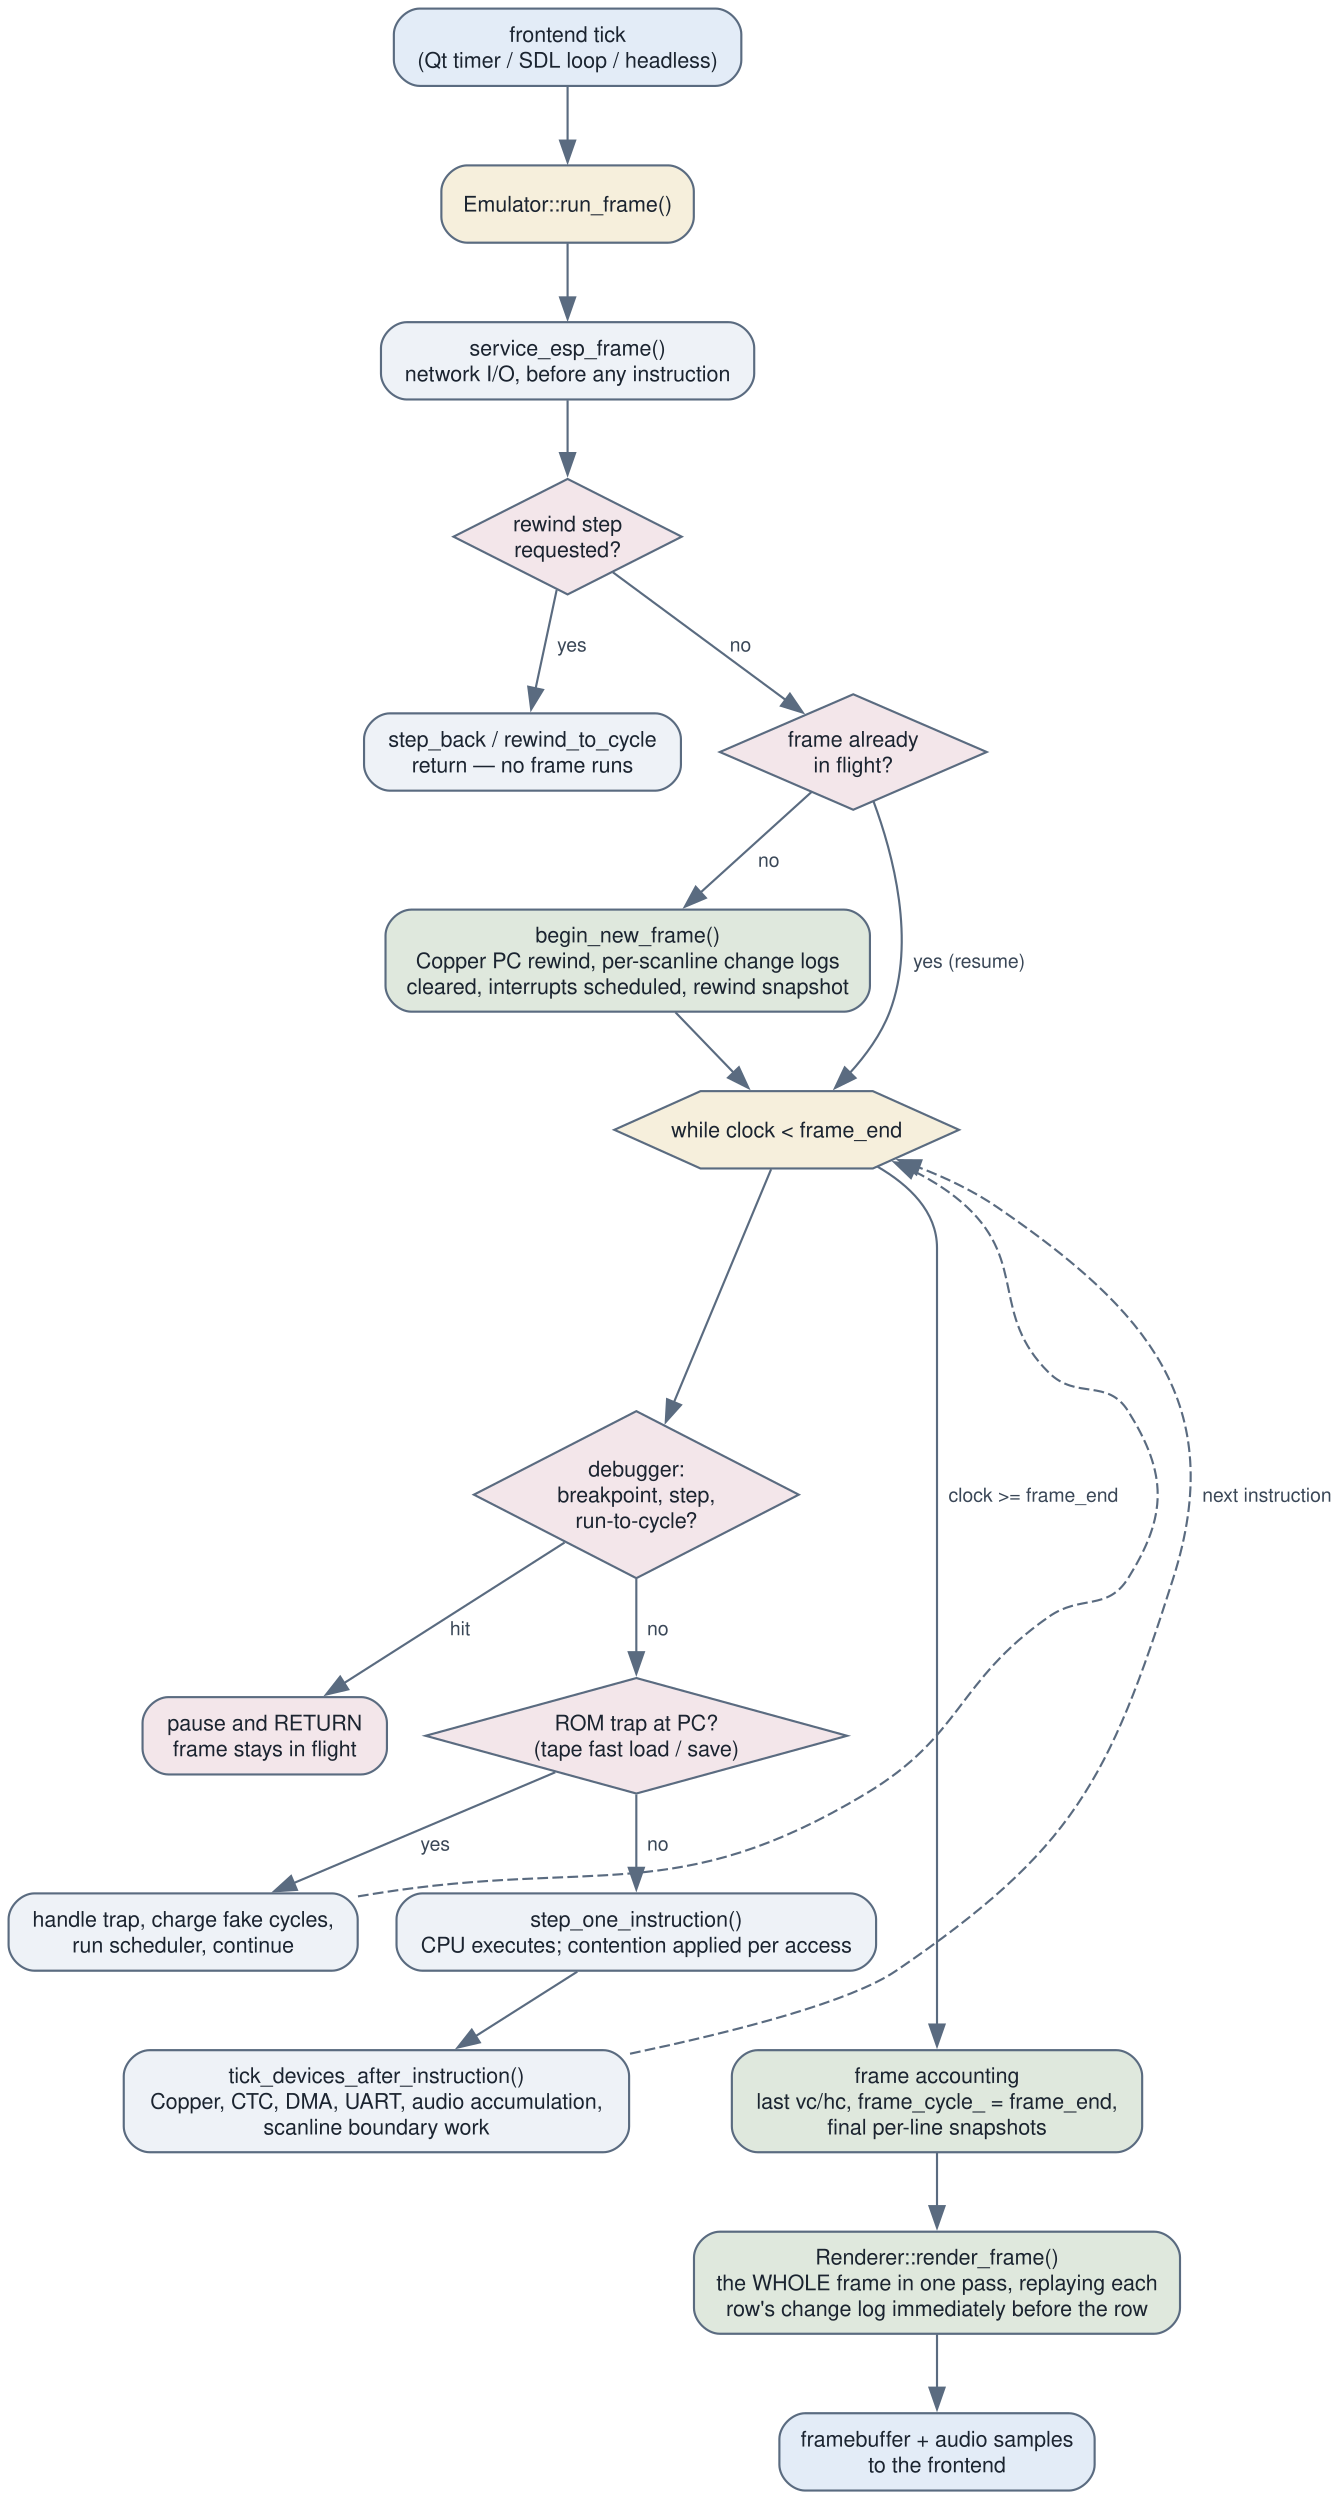
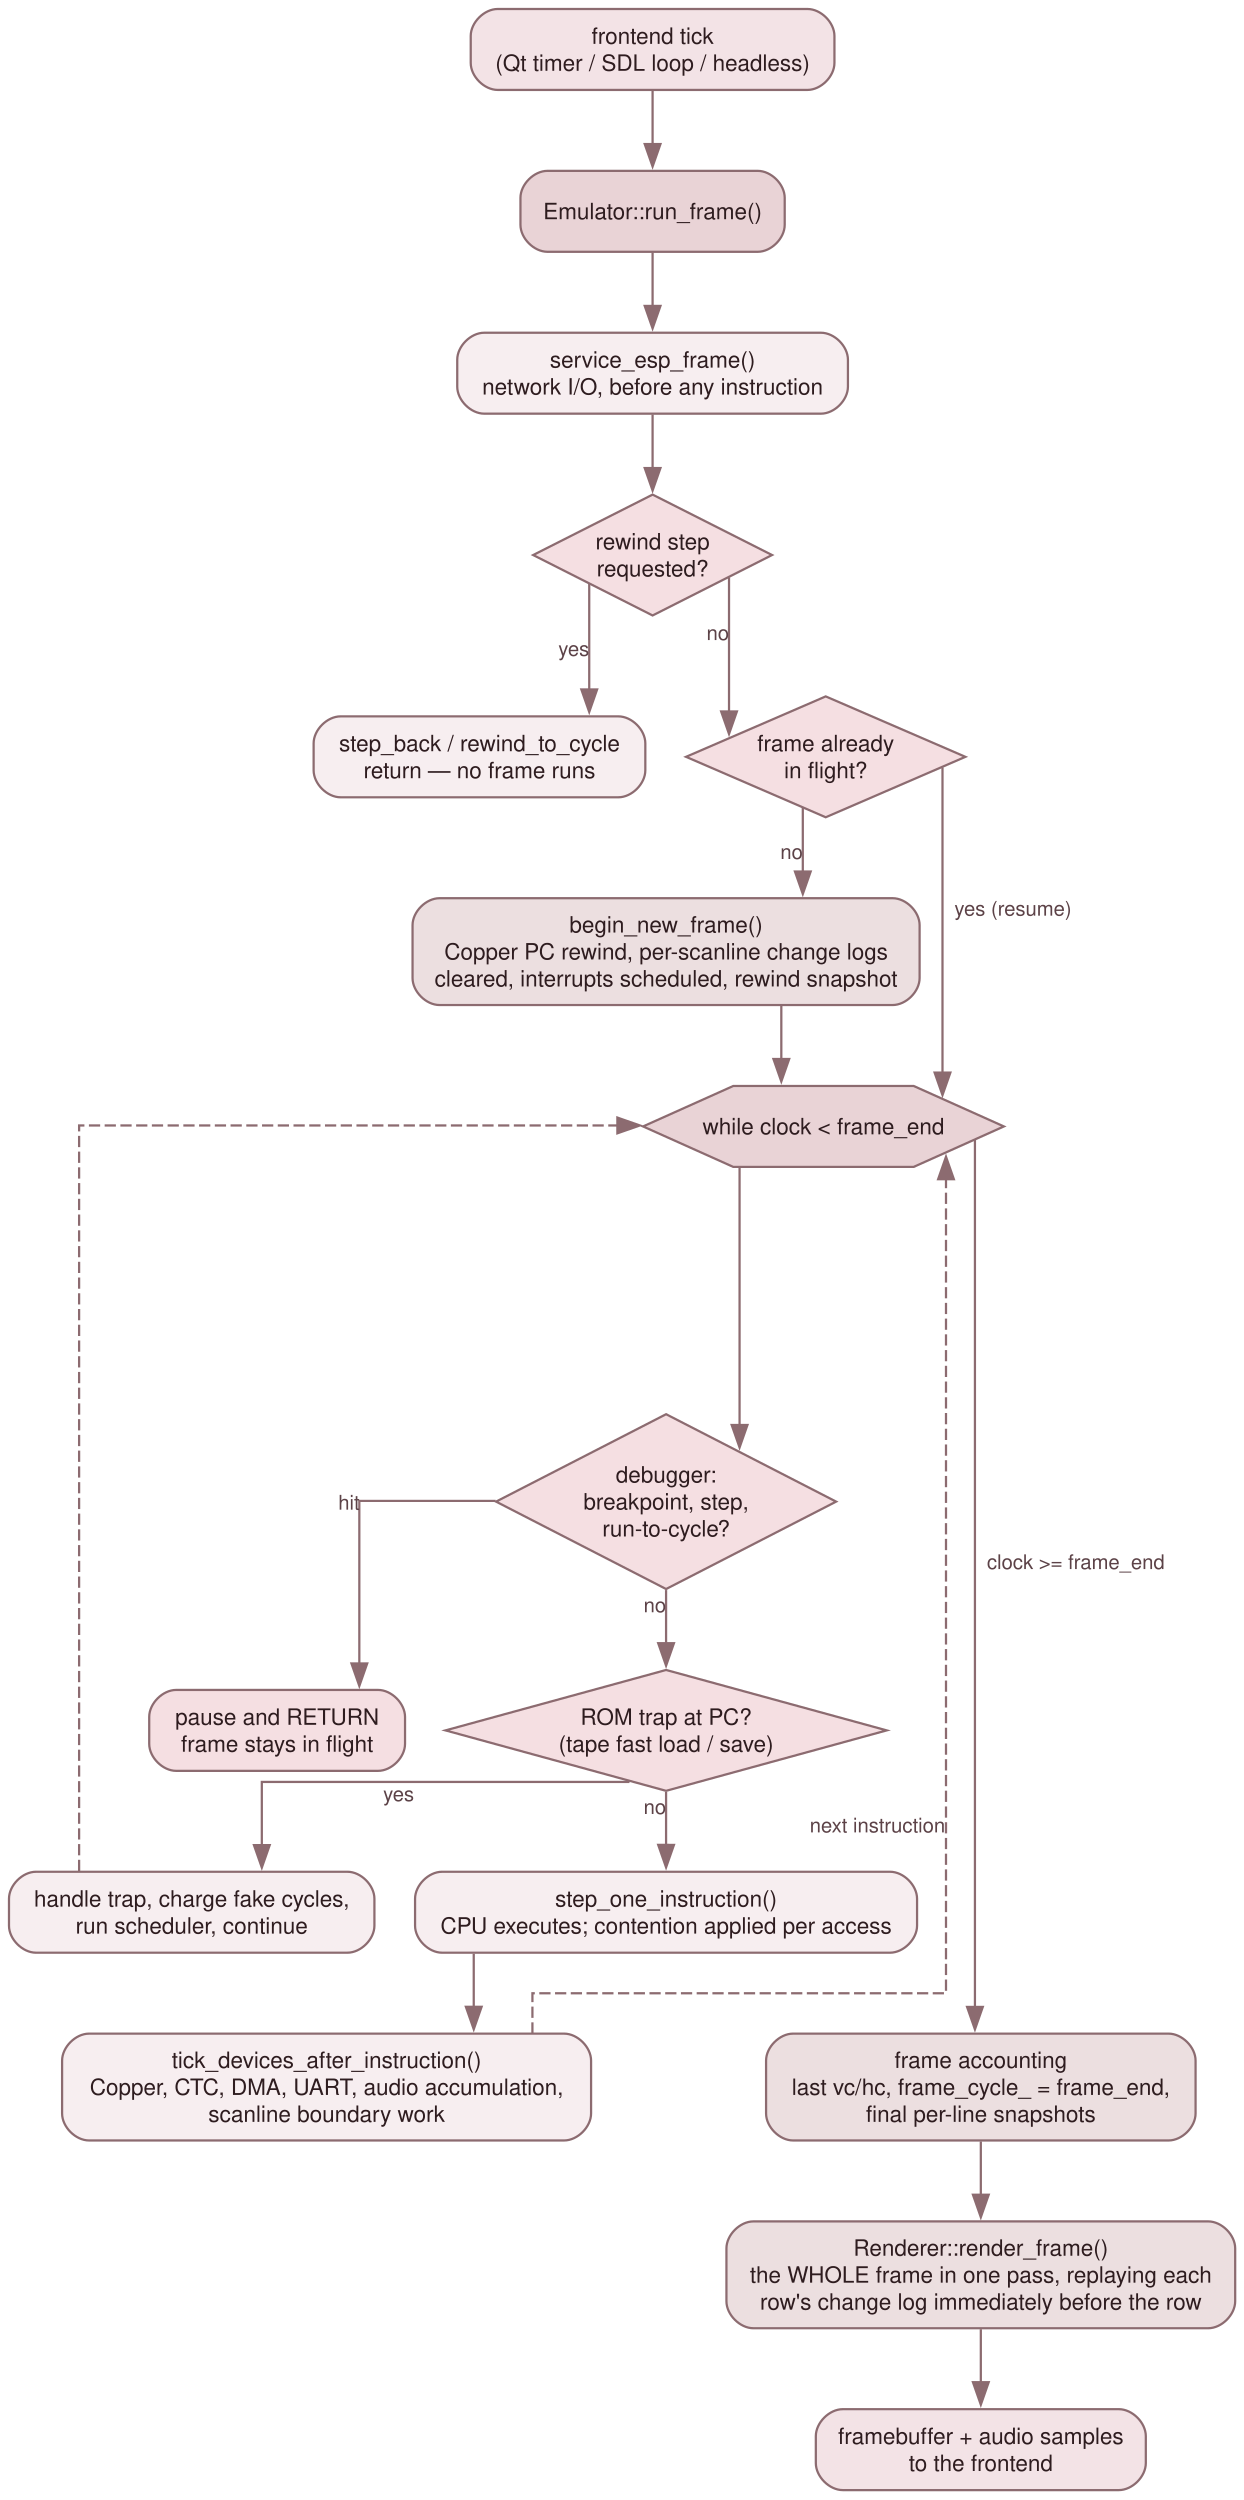
- <svg xmlns="http://www.w3.org/2000/svg" width="624pt" height="1164pt" viewBox="0.00 0.00 624.00 1164.00">
-   <g id="graph0" class="graph" transform="scale(1 1) rotate(0) translate(4 1159.6)">
+ <svg xmlns="http://www.w3.org/2000/svg" width="553pt" height="1112pt" viewBox="0.00 0.00 553.00 1112.00">
+   <g id="graph0" class="graph" transform="scale(1 1) rotate(0) translate(4 1107.6)">
    <g id="node1" class="node">
-       <path fill="#e3ecf7" stroke="#5a6b80" d="M329.16,-1155.6C329.16,-1155.6 191.38,-1155.6 191.38,-1155.6 185.38,-1155.6 179.38,-1149.6 179.38,-1143.6 179.38,-1143.6 179.38,-1131.6 179.38,-1131.6 179.38,-1125.6 185.38,-1119.6 191.38,-1119.6 191.38,-1119.6 329.16,-1119.6 329.16,-1119.6 335.16,-1119.6 341.16,-1125.6 341.16,-1131.6 341.16,-1131.6 341.16,-1143.6 341.16,-1143.6 341.16,-1149.6 335.16,-1155.6 329.16,-1155.6" />
-       <text xml:space="preserve" text-anchor="middle" x="260.27" y="-1140.1" font-family="Helvetica,sans-Serif" font-size="10.00" fill="#1b2430">frontend tick</text>
-       <text xml:space="preserve" text-anchor="middle" x="260.27" y="-1128.1" font-family="Helvetica,sans-Serif" font-size="10.00" fill="#1b2430">(Qt timer / SDL loop / headless)</text>
+       <path fill="#f3e3e6" stroke="#8c6b70" d="M355.16,-1103.6C355.16,-1103.6 217.38,-1103.6 217.38,-1103.6 211.38,-1103.6 205.38,-1097.6 205.38,-1091.6 205.38,-1091.6 205.38,-1079.6 205.38,-1079.6 205.38,-1073.6 211.38,-1067.6 217.38,-1067.6 217.38,-1067.6 355.16,-1067.6 355.16,-1067.6 361.16,-1067.6 367.16,-1073.6 367.16,-1079.6 367.16,-1079.6 367.16,-1091.6 367.16,-1091.6 367.16,-1097.6 361.16,-1103.6 355.16,-1103.6" />
+       <text xml:space="preserve" text-anchor="middle" x="286.27" y="-1088.1" font-family="Helvetica,sans-Serif" font-size="10.00" fill="#2e1c1f">frontend tick</text>
+       <text xml:space="preserve" text-anchor="middle" x="286.27" y="-1076.1" font-family="Helvetica,sans-Serif" font-size="10.00" fill="#2e1c1f">(Qt timer / SDL loop / headless)</text>
    </g>
    <g id="node2" class="node">
-       <path fill="#f6efdc" stroke="#5a6b80" d="M307.04,-1082.6C307.04,-1082.6 213.5,-1082.6 213.5,-1082.6 207.5,-1082.6 201.5,-1076.6 201.5,-1070.6 201.5,-1070.6 201.5,-1058.6 201.5,-1058.6 201.5,-1052.6 207.5,-1046.6 213.5,-1046.6 213.5,-1046.6 307.04,-1046.6 307.04,-1046.6 313.04,-1046.6 319.04,-1052.6 319.04,-1058.6 319.04,-1058.6 319.04,-1070.6 319.04,-1070.6 319.04,-1076.6 313.04,-1082.6 307.04,-1082.6" />
-       <text xml:space="preserve" text-anchor="middle" x="260.27" y="-1061.1" font-family="Helvetica,sans-Serif" font-size="10.00" fill="#1b2430">Emulator::run_frame()</text>
+       <path fill="#e9d3d6" stroke="#8c6b70" d="M333.04,-1031.6C333.04,-1031.6 239.5,-1031.6 239.5,-1031.6 233.5,-1031.6 227.5,-1025.6 227.5,-1019.6 227.5,-1019.6 227.5,-1007.6 227.5,-1007.6 227.5,-1001.6 233.5,-995.6 239.5,-995.6 239.5,-995.6 333.04,-995.6 333.04,-995.6 339.04,-995.6 345.04,-1001.6 345.04,-1007.6 345.04,-1007.6 345.04,-1019.6 345.04,-1019.6 345.04,-1025.6 339.04,-1031.6 333.04,-1031.6" />
+       <text xml:space="preserve" text-anchor="middle" x="286.27" y="-1010.1" font-family="Helvetica,sans-Serif" font-size="10.00" fill="#2e1c1f">Emulator::run_frame()</text>
    </g>
    <g id="edge1" class="edge">
-       <path fill="none" stroke="#5a6b80" d="M260.27,-1119.41C260.27,-1111.83 260.27,-1102.7 260.27,-1094.14" />
-       <polygon fill="#5a6b80" stroke="#5a6b80" points="263.77,-1094.14 260.27,-1084.14 256.77,-1094.14 263.77,-1094.14" />
+       <path fill="none" stroke="#8c6b70" d="M286.27,-1067.43C286.27,-1067.43 286.27,-1043.53 286.27,-1043.53" />
+       <polygon fill="#8c6b70" stroke="#8c6b70" points="289.77,-1043.53 286.27,-1033.53 282.77,-1043.53 289.77,-1043.53" />
    </g>
    <g id="node3" class="node">
-       <path fill="#eef2f7" stroke="#5a6b80" d="M335.16,-1009.6C335.16,-1009.6 185.38,-1009.6 185.38,-1009.6 179.38,-1009.6 173.38,-1003.6 173.38,-997.6 173.38,-997.6 173.38,-985.6 173.38,-985.6 173.38,-979.6 179.38,-973.6 185.38,-973.6 185.38,-973.6 335.16,-973.6 335.16,-973.6 341.16,-973.6 347.16,-979.6 347.16,-985.6 347.16,-985.6 347.16,-997.6 347.16,-997.6 347.16,-1003.6 341.16,-1009.6 335.16,-1009.6" />
-       <text xml:space="preserve" text-anchor="middle" x="260.27" y="-994.1" font-family="Helvetica,sans-Serif" font-size="10.00" fill="#1b2430">service_esp_frame()</text>
-       <text xml:space="preserve" text-anchor="middle" x="260.27" y="-982.1" font-family="Helvetica,sans-Serif" font-size="10.00" fill="#1b2430">network I/O, before any instruction</text>
+       <path fill="#f7eef0" stroke="#8c6b70" d="M361.16,-959.6C361.16,-959.6 211.38,-959.6 211.38,-959.6 205.38,-959.6 199.38,-953.6 199.38,-947.6 199.38,-947.6 199.38,-935.6 199.38,-935.6 199.38,-929.6 205.38,-923.6 211.38,-923.6 211.38,-923.6 361.16,-923.6 361.16,-923.6 367.16,-923.6 373.16,-929.6 373.16,-935.6 373.16,-935.6 373.16,-947.6 373.16,-947.6 373.16,-953.6 367.16,-959.6 361.16,-959.6" />
+       <text xml:space="preserve" text-anchor="middle" x="286.27" y="-944.1" font-family="Helvetica,sans-Serif" font-size="10.00" fill="#2e1c1f">service_esp_frame()</text>
+       <text xml:space="preserve" text-anchor="middle" x="286.27" y="-932.1" font-family="Helvetica,sans-Serif" font-size="10.00" fill="#2e1c1f">network I/O, before any instruction</text>
    </g>
    <g id="edge2" class="edge">
-       <path fill="none" stroke="#5a6b80" d="M260.27,-1046.41C260.27,-1038.83 260.27,-1029.7 260.27,-1021.14" />
-       <polygon fill="#5a6b80" stroke="#5a6b80" points="263.77,-1021.14 260.27,-1011.14 256.77,-1021.14 263.77,-1021.14" />
+       <path fill="none" stroke="#8c6b70" d="M286.27,-995.43C286.27,-995.43 286.27,-971.53 286.27,-971.53" />
+       <polygon fill="#8c6b70" stroke="#8c6b70" points="289.77,-971.53 286.27,-961.53 282.77,-971.53 289.77,-971.53" />
    </g>
    <g id="node4" class="node">
-       <polygon fill="#f3e6ea" stroke="#5a6b80" points="260.27,-936.6 207.14,-909.72 260.27,-882.84 313.4,-909.72 260.27,-936.6" />
-       <text xml:space="preserve" text-anchor="middle" x="260.27" y="-912.22" font-family="Helvetica,sans-Serif" font-size="10.00" fill="#1b2430">rewind step</text>
-       <text xml:space="preserve" text-anchor="middle" x="260.27" y="-900.22" font-family="Helvetica,sans-Serif" font-size="10.00" fill="#1b2430">requested?</text>
+       <polygon fill="#f5dfe2" stroke="#8c6b70" points="286.27,-887.6 233.14,-860.72 286.27,-833.84 339.4,-860.72 286.27,-887.6" />
+       <text xml:space="preserve" text-anchor="middle" x="286.27" y="-863.22" font-family="Helvetica,sans-Serif" font-size="10.00" fill="#2e1c1f">rewind step</text>
+       <text xml:space="preserve" text-anchor="middle" x="286.27" y="-851.22" font-family="Helvetica,sans-Serif" font-size="10.00" fill="#2e1c1f">requested?</text>
    </g>
    <g id="edge3" class="edge">
-       <path fill="none" stroke="#5a6b80" d="M260.27,-973.27C260.27,-965.93 260.27,-957.07 260.27,-948.36" />
-       <polygon fill="#5a6b80" stroke="#5a6b80" points="263.77,-948.65 260.27,-938.65 256.77,-948.65 263.77,-948.65" />
+       <path fill="none" stroke="#8c6b70" d="M286.27,-923.25C286.27,-923.25 286.27,-899.42 286.27,-899.42" />
+       <polygon fill="#8c6b70" stroke="#8c6b70" points="289.77,-899.42 286.27,-889.42 282.77,-899.42 289.77,-899.42" />
    </g>
    <g id="node5" class="node">
-       <path fill="#eef2f7" stroke="#5a6b80" d="M301.04,-827.46C301.04,-827.46 177.5,-827.46 177.5,-827.46 171.5,-827.46 165.5,-821.46 165.5,-815.46 165.5,-815.46 165.5,-803.46 165.5,-803.46 165.5,-797.46 171.5,-791.46 177.5,-791.46 177.5,-791.46 301.04,-791.46 301.04,-791.46 307.04,-791.46 313.04,-797.46 313.04,-803.46 313.04,-803.46 313.04,-815.46 313.04,-815.46 313.04,-821.46 307.04,-827.46 301.04,-827.46" />
-       <text xml:space="preserve" text-anchor="middle" x="239.27" y="-811.96" font-family="Helvetica,sans-Serif" font-size="10.00" fill="#1b2430">step_back / rewind_to_cycle</text>
-       <text xml:space="preserve" text-anchor="middle" x="239.27" y="-799.96" font-family="Helvetica,sans-Serif" font-size="10.00" fill="#1b2430">return — no frame runs</text>
+       <path fill="#f7eef0" stroke="#8c6b70" d="M271.04,-788.96C271.04,-788.96 147.5,-788.96 147.5,-788.96 141.5,-788.96 135.5,-782.96 135.5,-776.96 135.5,-776.96 135.5,-764.96 135.5,-764.96 135.5,-758.96 141.5,-752.96 147.5,-752.96 147.5,-752.96 271.04,-752.96 271.04,-752.96 277.04,-752.96 283.04,-758.96 283.04,-764.96 283.04,-764.96 283.04,-776.96 283.04,-776.96 283.04,-782.96 277.04,-788.96 271.04,-788.96" />
+       <text xml:space="preserve" text-anchor="middle" x="209.27" y="-773.46" font-family="Helvetica,sans-Serif" font-size="10.00" fill="#2e1c1f">step_back / rewind_to_cycle</text>
+       <text xml:space="preserve" text-anchor="middle" x="209.27" y="-761.46" font-family="Helvetica,sans-Serif" font-size="10.00" fill="#2e1c1f">return — no frame runs</text>
    </g>
    <g id="edge4" class="edge">
-       <path fill="none" stroke="#5a6b80" d="M255.19,-884.93C252.22,-871.04 248.45,-853.42 245.33,-838.81" />
-       <polygon fill="#5a6b80" stroke="#5a6b80" points="248.82,-838.4 243.31,-829.35 241.97,-839.86 248.82,-838.4" />
-       <text xml:space="preserve" text-anchor="middle" x="259.77" y="-856.29" font-family="Helvetica,sans-Serif" font-size="9.00" fill="#3a4757">  yes</text>
+       <path fill="none" stroke="#8c6b70" d="M258.09,-847.86C258.09,-847.86 258.09,-800.92 258.09,-800.92" />
+       <polygon fill="#8c6b70" stroke="#8c6b70" points="261.59,-800.92 258.09,-790.92 254.59,-800.92 261.59,-800.92" />
+       <text xml:space="preserve" text-anchor="middle" x="248.71" y="-815.84" font-family="Helvetica,sans-Serif" font-size="9.00" fill="#5c4247">  yes</text>
    </g>
    <g id="node6" class="node">
-       <polygon fill="#f3e6ea" stroke="#5a6b80" points="393.27,-836.34 331.14,-809.46 393.27,-782.58 455.4,-809.46 393.27,-836.34" />
-       <text xml:space="preserve" text-anchor="middle" x="393.27" y="-811.96" font-family="Helvetica,sans-Serif" font-size="10.00" fill="#1b2430">frame already</text>
-       <text xml:space="preserve" text-anchor="middle" x="393.27" y="-799.96" font-family="Helvetica,sans-Serif" font-size="10.00" fill="#1b2430">in flight?</text>
+       <polygon fill="#f5dfe2" stroke="#8c6b70" points="363.27,-797.84 301.14,-770.96 363.27,-744.08 425.4,-770.96 363.27,-797.84" />
+       <text xml:space="preserve" text-anchor="middle" x="363.27" y="-773.46" font-family="Helvetica,sans-Serif" font-size="10.00" fill="#2e1c1f">frame already</text>
+       <text xml:space="preserve" text-anchor="middle" x="363.27" y="-761.46" font-family="Helvetica,sans-Serif" font-size="10.00" fill="#2e1c1f">in flight?</text>
    </g>
    <g id="edge5" class="edge">
-       <path fill="none" stroke="#5a6b80" d="M281.34,-893.15C303.04,-877.12 337.08,-851.97 361.93,-833.61" />
-       <polygon fill="#5a6b80" stroke="#5a6b80" points="363.78,-836.6 369.75,-827.84 359.62,-830.97 363.78,-836.6" />
-       <text xml:space="preserve" text-anchor="middle" x="338.26" y="-856.29" font-family="Helvetica,sans-Serif" font-size="9.00" fill="#3a4757">  no</text>
+       <path fill="none" stroke="#8c6b70" d="M320.27,-850.77C320.27,-850.77 320.27,-791.13 320.27,-791.13" />
+       <polygon fill="#8c6b70" stroke="#8c6b70" points="323.77,-791.13 320.27,-781.13 316.77,-791.13 323.77,-791.13" />
+       <text xml:space="preserve" text-anchor="middle" x="312.77" y="-822.9" font-family="Helvetica,sans-Serif" font-size="9.00" fill="#5c4247">  no</text>
    </g>
    <g id="node7" class="node">
-       <path fill="#dfe8dd" stroke="#5a6b80" d="M389.04,-736.08C389.04,-736.08 187.5,-736.08 187.5,-736.08 181.5,-736.08 175.5,-730.08 175.5,-724.08 175.5,-724.08 175.5,-700.56 175.5,-700.56 175.5,-694.56 181.5,-688.56 187.5,-688.56 187.5,-688.56 389.04,-688.56 389.04,-688.56 395.04,-688.56 401.04,-694.56 401.04,-700.56 401.04,-700.56 401.04,-724.08 401.04,-724.08 401.04,-730.08 395.04,-736.08 389.04,-736.08" />
-       <text xml:space="preserve" text-anchor="middle" x="288.27" y="-720.82" font-family="Helvetica,sans-Serif" font-size="10.00" fill="#1b2430">begin_new_frame()</text>
-       <text xml:space="preserve" text-anchor="middle" x="288.27" y="-708.82" font-family="Helvetica,sans-Serif" font-size="10.00" fill="#1b2430">Copper PC rewind, per-scanline change logs</text>
-       <text xml:space="preserve" text-anchor="middle" x="288.27" y="-696.82" font-family="Helvetica,sans-Serif" font-size="10.00" fill="#1b2430">cleared, interrupts scheduled, rewind snapshot</text>
+       <path fill="#ecdfe0" stroke="#8c6b70" d="M393.04,-708.08C393.04,-708.08 191.5,-708.08 191.5,-708.08 185.5,-708.08 179.5,-702.08 179.5,-696.08 179.5,-696.08 179.5,-672.56 179.5,-672.56 179.5,-666.56 185.5,-660.56 191.5,-660.56 191.5,-660.56 393.04,-660.56 393.04,-660.56 399.04,-660.56 405.04,-666.56 405.04,-672.56 405.04,-672.56 405.04,-696.08 405.04,-696.08 405.04,-702.08 399.04,-708.08 393.04,-708.08" />
+       <text xml:space="preserve" text-anchor="middle" x="292.27" y="-692.82" font-family="Helvetica,sans-Serif" font-size="10.00" fill="#2e1c1f">begin_new_frame()</text>
+       <text xml:space="preserve" text-anchor="middle" x="292.27" y="-680.82" font-family="Helvetica,sans-Serif" font-size="10.00" fill="#2e1c1f">Copper PC rewind, per-scanline change logs</text>
+       <text xml:space="preserve" text-anchor="middle" x="292.27" y="-668.82" font-family="Helvetica,sans-Serif" font-size="10.00" fill="#2e1c1f">cleared, interrupts scheduled, rewind snapshot</text>
    </g>
    <g id="edge6" class="edge">
-       <path fill="none" stroke="#5a6b80" d="M374.01,-791.01C359.46,-777.82 339.12,-759.4 321.9,-743.8" />
-       <polygon fill="#5a6b80" stroke="#5a6b80" points="324.62,-741.54 314.86,-737.42 319.92,-746.72 324.62,-741.54" />
-       <text xml:space="preserve" text-anchor="middle" x="351.42" y="-756.03" font-family="Helvetica,sans-Serif" font-size="9.00" fill="#3a4757">  no</text>
+       <path fill="none" stroke="#8c6b70" d="M353.09,-748.2C353.09,-748.2 353.09,-719.96 353.09,-719.96" />
+       <polygon fill="#8c6b70" stroke="#8c6b70" points="356.59,-719.96 353.09,-709.96 349.59,-719.96 356.59,-719.96" />
+       <text xml:space="preserve" text-anchor="middle" x="345.59" y="-725.53" font-family="Helvetica,sans-Serif" font-size="9.00" fill="#5c4247">  no</text>
    </g>
    <g id="node8" class="node">
-       <polygon fill="#f6efdc" stroke="#5a6b80" points="442.52,-633.56 402.39,-651.56 322.15,-651.56 282.02,-633.56 322.15,-615.56 402.39,-615.56 442.52,-633.56" />
-       <text xml:space="preserve" text-anchor="middle" x="362.27" y="-630.06" font-family="Helvetica,sans-Serif" font-size="10.00" fill="#1b2430">while clock &lt; frame_end</text>
+       <polygon fill="#e9d3d6" stroke="#8c6b70" points="442.52,-606.56 402.39,-624.56 322.15,-624.56 282.02,-606.56 322.15,-588.56 402.39,-588.56 442.52,-606.56" />
+       <text xml:space="preserve" text-anchor="middle" x="362.27" y="-603.06" font-family="Helvetica,sans-Serif" font-size="10.00" fill="#2e1c1f">while clock &lt; frame_end</text>
    </g>
    <g id="edge7" class="edge">
-       <path fill="none" stroke="#5a6b80" d="M402.69,-786.52C411.84,-761.91 422.67,-721.18 410.27,-688.56 406.27,-678.03 399.17,-668.24 391.63,-659.97" />
-       <polygon fill="#5a6b80" stroke="#5a6b80" points="394.3,-657.7 384.8,-653.02 389.31,-662.6 394.3,-657.7" />
-       <text xml:space="preserve" text-anchor="middle" x="444.73" y="-709.02" font-family="Helvetica,sans-Serif" font-size="9.00" fill="#3a4757">  yes (resume)</text>
+       <path fill="none" stroke="#8c6b70" d="M415.22,-766.22C415.22,-766.22 415.22,-630.5 415.22,-630.5" />
+       <polygon fill="#8c6b70" stroke="#8c6b70" points="418.72,-630.5 415.22,-620.5 411.72,-630.5 418.72,-630.5" />
+       <text xml:space="preserve" text-anchor="middle" x="444.09" y="-700.31" font-family="Helvetica,sans-Serif" font-size="9.00" fill="#5c4247">  yes (resume)</text>
    </g>
    <g id="edge8" class="edge">
-       <path fill="none" stroke="#5a6b80" d="M310.47,-688.29C319.08,-679.36 328.96,-669.11 337.77,-659.97" />
-       <polygon fill="#5a6b80" stroke="#5a6b80" points="340.02,-662.68 344.45,-653.05 334.98,-657.82 340.02,-662.68" />
+       <path fill="none" stroke="#8c6b70" d="M343.53,-660.14C343.53,-660.14 343.53,-636.55 343.53,-636.55" />
+       <polygon fill="#8c6b70" stroke="#8c6b70" points="347.03,-636.55 343.53,-626.55 340.03,-636.55 347.03,-636.55" />
    </g>
    <g id="node9" class="node">
-       <polygon fill="#f3e6ea" stroke="#5a6b80" points="292.27,-502.56 216.64,-463.68 292.27,-424.8 367.9,-463.68 292.27,-502.56" />
-       <text xml:space="preserve" text-anchor="middle" x="292.27" y="-472.18" font-family="Helvetica,sans-Serif" font-size="10.00" fill="#1b2430">debugger:</text>
-       <text xml:space="preserve" text-anchor="middle" x="292.27" y="-460.18" font-family="Helvetica,sans-Serif" font-size="10.00" fill="#1b2430">breakpoint, step,</text>
-       <text xml:space="preserve" text-anchor="middle" x="292.27" y="-448.18" font-family="Helvetica,sans-Serif" font-size="10.00" fill="#1b2430">run-to-cycle?</text>
+       <polygon fill="#f5dfe2" stroke="#8c6b70" points="292.27,-478.56 216.64,-439.68 292.27,-400.8 367.9,-439.68 292.27,-478.56" />
+       <text xml:space="preserve" text-anchor="middle" x="292.27" y="-448.18" font-family="Helvetica,sans-Serif" font-size="10.00" fill="#2e1c1f">debugger:</text>
+       <text xml:space="preserve" text-anchor="middle" x="292.27" y="-436.18" font-family="Helvetica,sans-Serif" font-size="10.00" fill="#2e1c1f">breakpoint, step,</text>
+       <text xml:space="preserve" text-anchor="middle" x="292.27" y="-424.18" font-family="Helvetica,sans-Serif" font-size="10.00" fill="#2e1c1f">run-to-cycle?</text>
    </g>
    <g id="edge9" class="edge">
-       <path fill="none" stroke="#5a6b80" d="M355.04,-615.23C344.44,-589.79 324.34,-541.59 309.73,-506.56" />
-       <polygon fill="#5a6b80" stroke="#5a6b80" points="313.05,-505.43 305.98,-497.55 306.59,-508.13 313.05,-505.43" />
+       <path fill="none" stroke="#8c6b70" d="M324.96,-588.06C324.96,-588.06 324.96,-473.75 324.96,-473.75" />
+       <polygon fill="#8c6b70" stroke="#8c6b70" points="328.46,-473.75 324.96,-463.75 321.46,-473.75 328.46,-473.75" />
    </g>
    <g id="node15" class="node">
-       <path fill="#dfe8dd" stroke="#5a6b80" d="M515.79,-205.04C515.79,-205.04 348.75,-205.04 348.75,-205.04 342.75,-205.04 336.75,-199.04 336.75,-193.04 336.75,-193.04 336.75,-169.52 336.75,-169.52 336.75,-163.52 342.75,-157.52 348.75,-157.52 348.75,-157.52 515.79,-157.52 515.79,-157.52 521.79,-157.52 527.79,-163.52 527.79,-169.52 527.79,-169.52 527.79,-193.04 527.79,-193.04 527.79,-199.04 521.79,-205.04 515.79,-205.04" />
-       <text xml:space="preserve" text-anchor="middle" x="432.27" y="-189.78" font-family="Helvetica,sans-Serif" font-size="10.00" fill="#1b2430">frame accounting</text>
-       <text xml:space="preserve" text-anchor="middle" x="432.27" y="-177.78" font-family="Helvetica,sans-Serif" font-size="10.00" fill="#1b2430">last vc/hc, frame_cycle_ = frame_end,</text>
-       <text xml:space="preserve" text-anchor="middle" x="432.27" y="-165.78" font-family="Helvetica,sans-Serif" font-size="10.00" fill="#1b2430">final per-line snapshots</text>
+       <path fill="#ecdfe0" stroke="#8c6b70" d="M515.79,-203.04C515.79,-203.04 348.75,-203.04 348.75,-203.04 342.75,-203.04 336.75,-197.04 336.75,-191.04 336.75,-191.04 336.75,-167.52 336.75,-167.52 336.75,-161.52 342.75,-155.52 348.75,-155.52 348.75,-155.52 515.79,-155.52 515.79,-155.52 521.79,-155.52 527.79,-161.52 527.79,-167.52 527.79,-167.52 527.79,-191.04 527.79,-191.04 527.79,-197.04 521.79,-203.04 515.79,-203.04" />
+       <text xml:space="preserve" text-anchor="middle" x="432.27" y="-187.78" font-family="Helvetica,sans-Serif" font-size="10.00" fill="#2e1c1f">frame accounting</text>
+       <text xml:space="preserve" text-anchor="middle" x="432.27" y="-175.78" font-family="Helvetica,sans-Serif" font-size="10.00" fill="#2e1c1f">last vc/hc, frame_cycle_ = frame_end,</text>
+       <text xml:space="preserve" text-anchor="middle" x="432.27" y="-163.78" font-family="Helvetica,sans-Serif" font-size="10.00" fill="#2e1c1f">final per-line snapshots</text>
    </g>
    <g id="edge18" class="edge">
-       <path fill="none" stroke="#5a6b80" d="M404.6,-616.38C419.35,-607.79 432.27,-595.44 432.27,-578.56 432.27,-578.56 432.27,-578.56 432.27,-259.04 432.27,-245.27 432.27,-230.1 432.27,-216.91" />
-       <polygon fill="#5a6b80" stroke="#5a6b80" points="435.77,-216.97 432.27,-206.97 428.77,-216.97 435.77,-216.97" />
-       <text xml:space="preserve" text-anchor="middle" x="474.64" y="-460.38" font-family="Helvetica,sans-Serif" font-size="9.00" fill="#3a4757">  clock &gt;= frame_end</text>
+       <path fill="none" stroke="#8c6b70" d="M429.65,-600.52C429.65,-600.52 429.65,-214.93 429.65,-214.93" />
+       <polygon fill="#8c6b70" stroke="#8c6b70" points="433.15,-214.93 429.65,-204.93 426.15,-214.93 433.15,-214.93" />
+       <text xml:space="preserve" text-anchor="middle" x="472.02" y="-409.68" font-family="Helvetica,sans-Serif" font-size="9.00" fill="#5c4247">  clock &gt;= frame_end</text>
    </g>
    <g id="node10" class="node">
-       <path fill="#f3e6ea" stroke="#5a6b80" d="M164.16,-369.42C164.16,-369.42 74.37,-369.42 74.37,-369.42 68.37,-369.42 62.37,-363.42 62.37,-357.42 62.37,-357.42 62.37,-345.42 62.37,-345.42 62.37,-339.42 68.37,-333.42 74.37,-333.42 74.37,-333.42 164.16,-333.42 164.16,-333.42 170.16,-333.42 176.16,-339.42 176.16,-345.42 176.16,-345.42 176.16,-357.42 176.16,-357.42 176.16,-363.42 170.16,-369.42 164.16,-369.42" />
-       <text xml:space="preserve" text-anchor="middle" x="119.27" y="-353.92" font-family="Helvetica,sans-Serif" font-size="10.00" fill="#1b2430">pause and RETURN</text>
-       <text xml:space="preserve" text-anchor="middle" x="119.27" y="-341.92" font-family="Helvetica,sans-Serif" font-size="10.00" fill="#1b2430">frame stays in flight</text>
+       <path fill="#f5dfe2" stroke="#8c6b70" d="M164.16,-355.92C164.16,-355.92 74.37,-355.92 74.37,-355.92 68.37,-355.92 62.37,-349.92 62.37,-343.92 62.37,-343.92 62.37,-331.92 62.37,-331.92 62.37,-325.92 68.37,-319.92 74.37,-319.92 74.37,-319.92 164.16,-319.92 164.16,-319.92 170.16,-319.92 176.16,-325.92 176.16,-331.92 176.16,-331.92 176.16,-343.92 176.16,-343.92 176.16,-349.92 170.16,-355.92 164.16,-355.92" />
+       <text xml:space="preserve" text-anchor="middle" x="119.27" y="-340.42" font-family="Helvetica,sans-Serif" font-size="10.00" fill="#2e1c1f">pause and RETURN</text>
+       <text xml:space="preserve" text-anchor="middle" x="119.27" y="-328.42" font-family="Helvetica,sans-Serif" font-size="10.00" fill="#2e1c1f">frame stays in flight</text>
    </g>
    <g id="edge11" class="edge">
-       <path fill="none" stroke="#5a6b80" d="M258.91,-441.42C229.41,-422.62 186.44,-395.23 155.97,-375.81" />
-       <polygon fill="#5a6b80" stroke="#5a6b80" points="158.14,-373.04 147.83,-370.62 154.38,-378.95 158.14,-373.04" />
-       <text xml:space="preserve" text-anchor="middle" x="207.71" y="-398.25" font-family="Helvetica,sans-Serif" font-size="9.00" fill="#3a4757">  hit</text>
+       <path fill="none" stroke="#8c6b70" d="M216.47,-440C185.07,-440 155.83,-440 155.83,-440 155.83,-440 155.83,-367.68 155.83,-367.68" />
+       <polygon fill="#8c6b70" stroke="#8c6b70" points="159.33,-367.68 155.83,-357.68 152.33,-367.68 159.33,-367.68" />
+       <text xml:space="preserve" text-anchor="middle" x="148.71" y="-436.11" font-family="Helvetica,sans-Serif" font-size="9.00" fill="#5c4247">  hit</text>
    </g>
    <g id="node11" class="node">
-       <polygon fill="#f3e6ea" stroke="#5a6b80" points="292.27,-378.3 194.14,-351.42 292.27,-324.54 390.4,-351.42 292.27,-378.3" />
-       <text xml:space="preserve" text-anchor="middle" x="292.27" y="-353.92" font-family="Helvetica,sans-Serif" font-size="10.00" fill="#1b2430">ROM trap at PC?</text>
-       <text xml:space="preserve" text-anchor="middle" x="292.27" y="-341.92" font-family="Helvetica,sans-Serif" font-size="10.00" fill="#1b2430">(tape fast load / save)</text>
+       <polygon fill="#f5dfe2" stroke="#8c6b70" points="292.27,-364.8 194.14,-337.92 292.27,-311.04 390.4,-337.92 292.27,-364.8" />
+       <text xml:space="preserve" text-anchor="middle" x="292.27" y="-340.42" font-family="Helvetica,sans-Serif" font-size="10.00" fill="#2e1c1f">ROM trap at PC?</text>
+       <text xml:space="preserve" text-anchor="middle" x="292.27" y="-328.42" font-family="Helvetica,sans-Serif" font-size="10.00" fill="#2e1c1f">(tape fast load / save)</text>
    </g>
    <g id="edge10" class="edge">
-       <path fill="none" stroke="#5a6b80" d="M292.27,-424.43C292.27,-413.37 292.27,-401.32 292.27,-390.29" />
-       <polygon fill="#5a6b80" stroke="#5a6b80" points="295.77,-390.33 292.27,-380.33 288.77,-390.33 295.77,-390.33" />
-       <text xml:space="preserve" text-anchor="middle" x="299.77" y="-398.25" font-family="Helvetica,sans-Serif" font-size="9.00" fill="#3a4757">  no</text>
+       <path fill="none" stroke="#8c6b70" d="M292.27,-400.34C292.27,-400.34 292.27,-376.7 292.27,-376.7" />
+       <polygon fill="#8c6b70" stroke="#8c6b70" points="295.77,-376.7 292.27,-366.7 288.77,-376.7 295.77,-376.7" />
+       <text xml:space="preserve" text-anchor="middle" x="284.77" y="-390.47" font-family="Helvetica,sans-Serif" font-size="9.00" fill="#5c4247">  no</text>
    </g>
    <g id="node12" class="node">
-       <path fill="#eef2f7" stroke="#5a6b80" d="M150.54,-278.04C150.54,-278.04 12,-278.04 12,-278.04 6,-278.04 0,-272.04 0,-266.04 0,-266.04 0,-254.04 0,-254.04 0,-248.04 6,-242.04 12,-242.04 12,-242.04 150.54,-242.04 150.54,-242.04 156.54,-242.04 162.54,-248.04 162.54,-254.04 162.54,-254.04 162.54,-266.04 162.54,-266.04 162.54,-272.04 156.54,-278.04 150.54,-278.04" />
-       <text xml:space="preserve" text-anchor="middle" x="81.27" y="-262.54" font-family="Helvetica,sans-Serif" font-size="10.00" fill="#1b2430">handle trap, charge fake cycles,</text>
-       <text xml:space="preserve" text-anchor="middle" x="81.27" y="-250.54" font-family="Helvetica,sans-Serif" font-size="10.00" fill="#1b2430">run scheduler, continue</text>
+       <path fill="#f7eef0" stroke="#8c6b70" d="M150.54,-275.04C150.54,-275.04 12,-275.04 12,-275.04 6,-275.04 0,-269.04 0,-263.04 0,-263.04 0,-251.04 0,-251.04 0,-245.04 6,-239.04 12,-239.04 12,-239.04 150.54,-239.04 150.54,-239.04 156.54,-239.04 162.54,-245.04 162.54,-251.04 162.54,-251.04 162.54,-263.04 162.54,-263.04 162.54,-269.04 156.54,-275.04 150.54,-275.04" />
+       <text xml:space="preserve" text-anchor="middle" x="81.27" y="-259.54" font-family="Helvetica,sans-Serif" font-size="10.00" fill="#2e1c1f">handle trap, charge fake cycles,</text>
+       <text xml:space="preserve" text-anchor="middle" x="81.27" y="-247.54" font-family="Helvetica,sans-Serif" font-size="10.00" fill="#2e1c1f">run scheduler, continue</text>
    </g>
    <g id="edge13" class="edge">
-       <path fill="none" stroke="#5a6b80" d="M254.55,-334.44C220.53,-320.03 170.2,-298.71 132.53,-282.75" />
-       <polygon fill="#5a6b80" stroke="#5a6b80" points="134.24,-279.68 123.66,-279 131.51,-286.12 134.24,-279.68" />
-       <text xml:space="preserve" text-anchor="middle" x="196.14" y="-297.99" font-family="Helvetica,sans-Serif" font-size="9.00" fill="#3a4757">  yes</text>
+       <path fill="none" stroke="#8c6b70" d="M276,-315C231.73,-315 112.46,-315 112.46,-315 112.46,-315 112.46,-286.89 112.46,-286.89" />
+       <polygon fill="#8c6b70" stroke="#8c6b70" points="115.96,-286.89 112.46,-276.89 108.96,-286.89 115.96,-286.89" />
+       <text xml:space="preserve" text-anchor="middle" x="170.8" y="-306.45" font-family="Helvetica,sans-Serif" font-size="9.00" fill="#5c4247">  yes</text>
    </g>
    <g id="node13" class="node">
-       <path fill="#eef2f7" stroke="#5a6b80" d="M391.91,-278.04C391.91,-278.04 192.62,-278.04 192.62,-278.04 186.62,-278.04 180.62,-272.04 180.62,-266.04 180.62,-266.04 180.62,-254.04 180.62,-254.04 180.62,-248.04 186.62,-242.04 192.62,-242.04 192.62,-242.04 391.91,-242.04 391.91,-242.04 397.91,-242.04 403.91,-248.04 403.91,-254.04 403.91,-254.04 403.91,-266.04 403.91,-266.04 403.91,-272.04 397.91,-278.04 391.91,-278.04" />
-       <text xml:space="preserve" text-anchor="middle" x="292.27" y="-262.54" font-family="Helvetica,sans-Serif" font-size="10.00" fill="#1b2430">step_one_instruction()</text>
-       <text xml:space="preserve" text-anchor="middle" x="292.27" y="-250.54" font-family="Helvetica,sans-Serif" font-size="10.00" fill="#1b2430">CPU executes; contention applied per access</text>
+       <path fill="#f7eef0" stroke="#8c6b70" d="M391.91,-275.04C391.91,-275.04 192.62,-275.04 192.62,-275.04 186.62,-275.04 180.62,-269.04 180.62,-263.04 180.62,-263.04 180.62,-251.04 180.62,-251.04 180.62,-245.04 186.62,-239.04 192.62,-239.04 192.62,-239.04 391.91,-239.04 391.91,-239.04 397.91,-239.04 403.91,-245.04 403.91,-251.04 403.91,-251.04 403.91,-263.04 403.91,-263.04 403.91,-269.04 397.91,-275.04 391.91,-275.04" />
+       <text xml:space="preserve" text-anchor="middle" x="292.27" y="-259.54" font-family="Helvetica,sans-Serif" font-size="10.00" fill="#2e1c1f">step_one_instruction()</text>
+       <text xml:space="preserve" text-anchor="middle" x="292.27" y="-247.54" font-family="Helvetica,sans-Serif" font-size="10.00" fill="#2e1c1f">CPU executes; contention applied per access</text>
    </g>
    <g id="edge12" class="edge">
-       <path fill="none" stroke="#5a6b80" d="M292.27,-324.09C292.27,-313.27 292.27,-300.72 292.27,-289.68" />
-       <polygon fill="#5a6b80" stroke="#5a6b80" points="295.77,-289.95 292.27,-279.95 288.77,-289.95 295.77,-289.95" />
-       <text xml:space="preserve" text-anchor="middle" x="299.77" y="-297.99" font-family="Helvetica,sans-Serif" font-size="9.00" fill="#3a4757">  no</text>
+       <path fill="none" stroke="#8c6b70" d="M292.27,-310.54C292.27,-310.54 292.27,-287 292.27,-287" />
+       <polygon fill="#8c6b70" stroke="#8c6b70" points="295.77,-286.99 292.27,-277 288.77,-287 295.77,-286.99" />
+       <text xml:space="preserve" text-anchor="middle" x="284.77" y="-300.72" font-family="Helvetica,sans-Serif" font-size="9.00" fill="#5c4247">  no</text>
    </g>
    <g id="edge17" class="edge">
-       <path fill="none" stroke="#5a6b80" stroke-dasharray="5,2" d="M162.67,-276.64C165.57,-277.12 168.44,-277.59 171.27,-278.04 273.41,-294.24 310.63,-271.27 399.27,-324.54 444.33,-351.62 441.21,-376.64 484.27,-406.8 499.25,-417.29 511.57,-409.3 521.27,-424.8 539.6,-454.1 539.6,-473.26 521.27,-502.56 511.57,-518.06 497.24,-507.67 484.27,-520.56 457.21,-547.47 474.1,-571.45 446.27,-597.56 439.07,-604.31 430.38,-609.86 421.36,-614.38" />
-       <polygon fill="#5a6b80" stroke="#5a6b80" points="420.12,-611.1 412.47,-618.43 423.02,-617.47 420.12,-611.1" />
+       <path fill="none" stroke="#8c6b70" stroke-dasharray="5,2" d="M31.19,-275.36C31.19,-347.37 31.19,-607 31.19,-607 31.19,-607 270.61,-607 270.61,-607" />
+       <polygon fill="#8c6b70" stroke="#8c6b70" points="270.61,-610.5 280.61,-607 270.61,-603.5 270.61,-610.5" />
    </g>
    <g id="node14" class="node">
-       <path fill="#eef2f7" stroke="#5a6b80" d="M276.91,-205.04C276.91,-205.04 65.62,-205.04 65.62,-205.04 59.62,-205.04 53.62,-199.04 53.62,-193.04 53.62,-193.04 53.62,-169.52 53.62,-169.52 53.62,-163.52 59.62,-157.52 65.62,-157.52 65.62,-157.52 276.91,-157.52 276.91,-157.52 282.91,-157.52 288.91,-163.52 288.91,-169.52 288.91,-169.52 288.91,-193.04 288.91,-193.04 288.91,-199.04 282.91,-205.04 276.91,-205.04" />
-       <text xml:space="preserve" text-anchor="middle" x="171.27" y="-189.78" font-family="Helvetica,sans-Serif" font-size="10.00" fill="#1b2430">tick_devices_after_instruction()</text>
-       <text xml:space="preserve" text-anchor="middle" x="171.27" y="-177.78" font-family="Helvetica,sans-Serif" font-size="10.00" fill="#1b2430">Copper, CTC, DMA, UART, audio accumulation,</text>
-       <text xml:space="preserve" text-anchor="middle" x="171.27" y="-165.78" font-family="Helvetica,sans-Serif" font-size="10.00" fill="#1b2430">scanline boundary work</text>
+       <path fill="#f7eef0" stroke="#8c6b70" d="M246.91,-203.04C246.91,-203.04 35.62,-203.04 35.62,-203.04 29.62,-203.04 23.62,-197.04 23.62,-191.04 23.62,-191.04 23.62,-167.52 23.62,-167.52 23.62,-161.52 29.62,-155.52 35.62,-155.52 35.62,-155.52 246.91,-155.52 246.91,-155.52 252.91,-155.52 258.91,-161.52 258.91,-167.52 258.91,-167.52 258.91,-191.04 258.91,-191.04 258.91,-197.04 252.91,-203.04 246.91,-203.04" />
+       <text xml:space="preserve" text-anchor="middle" x="141.27" y="-187.78" font-family="Helvetica,sans-Serif" font-size="10.00" fill="#2e1c1f">tick_devices_after_instruction()</text>
+       <text xml:space="preserve" text-anchor="middle" x="141.27" y="-175.78" font-family="Helvetica,sans-Serif" font-size="10.00" fill="#2e1c1f">Copper, CTC, DMA, UART, audio accumulation,</text>
+       <text xml:space="preserve" text-anchor="middle" x="141.27" y="-163.78" font-family="Helvetica,sans-Serif" font-size="10.00" fill="#2e1c1f">scanline boundary work</text>
    </g>
    <g id="edge14" class="edge">
-       <path fill="none" stroke="#5a6b80" d="M264.81,-241.62C250.84,-232.76 233.47,-221.74 217.51,-211.61" />
-       <polygon fill="#5a6b80" stroke="#5a6b80" points="219.39,-208.66 209.08,-206.26 215.64,-214.58 219.39,-208.66" />
+       <path fill="none" stroke="#8c6b70" d="M206.72,-238.61C206.72,-238.61 206.72,-214.98 206.72,-214.98" />
+       <polygon fill="#8c6b70" stroke="#8c6b70" points="210.22,-214.98 206.72,-204.98 203.22,-214.98 210.22,-214.98" />
    </g>
    <g id="edge16" class="edge">
-       <path fill="none" stroke="#5a6b80" stroke-dasharray="5,2" d="M289.34,-203.38C340.02,-214.05 392.36,-227.76 413.27,-242.04 495.38,-298.11 512.19,-330.04 542.27,-424.8 567.98,-505.81 530.38,-549.51 460.27,-597.56 449.21,-605.14 436.33,-611.27 423.6,-616.15" />
-       <polygon fill="#5a6b80" stroke="#5a6b80" points="422.65,-612.77 414.43,-619.44 425.02,-619.36 422.65,-612.77" />
-       <text xml:space="preserve" text-anchor="middle" x="583.38" y="-460.38" font-family="Helvetica,sans-Serif" font-size="9.00" fill="#3a4757">  next instruction</text>
+       <path fill="none" stroke="#8c6b70" stroke-dasharray="5,2" d="M232.82,-203.06C232.82,-212.43 232.82,-221 232.82,-221 232.82,-221 416.78,-221 416.78,-221 416.78,-221 416.78,-583.08 416.78,-583.08" />
+       <polygon fill="#8c6b70" stroke="#8c6b70" points="413.28,-583.08 416.78,-593.08 420.28,-583.08 413.28,-583.08" />
+       <text xml:space="preserve" text-anchor="middle" x="383.78" y="-292.54" font-family="Helvetica,sans-Serif" font-size="9.00" fill="#5c4247">  next instruction</text>
    </g>
    <g id="node16" class="node">
-       <path fill="#dfe8dd" stroke="#5a6b80" d="M533.41,-120.52C533.41,-120.52 331.12,-120.52 331.12,-120.52 325.12,-120.52 319.12,-114.52 319.12,-108.52 319.12,-108.52 319.12,-85 319.12,-85 319.12,-79 325.12,-73 331.12,-73 331.12,-73 533.41,-73 533.41,-73 539.41,-73 545.41,-79 545.41,-85 545.41,-85 545.41,-108.52 545.41,-108.52 545.41,-114.52 539.41,-120.52 533.41,-120.52" />
-       <text xml:space="preserve" text-anchor="middle" x="432.27" y="-105.26" font-family="Helvetica,sans-Serif" font-size="10.00" fill="#1b2430">Renderer::render_frame()</text>
-       <text xml:space="preserve" text-anchor="middle" x="432.27" y="-93.26" font-family="Helvetica,sans-Serif" font-size="10.00" fill="#1b2430">the WHOLE frame in one pass, replaying each</text>
-       <text xml:space="preserve" text-anchor="middle" x="432.27" y="-81.26" font-family="Helvetica,sans-Serif" font-size="10.00" fill="#1b2430">row's change log immediately before the row</text>
+       <path fill="#ecdfe0" stroke="#8c6b70" d="M533.41,-119.52C533.41,-119.52 331.12,-119.52 331.12,-119.52 325.12,-119.52 319.12,-113.52 319.12,-107.52 319.12,-107.52 319.12,-84 319.12,-84 319.12,-78 325.12,-72 331.12,-72 331.12,-72 533.41,-72 533.41,-72 539.41,-72 545.41,-78 545.41,-84 545.41,-84 545.41,-107.52 545.41,-107.52 545.41,-113.52 539.41,-119.52 533.41,-119.52" />
+       <text xml:space="preserve" text-anchor="middle" x="432.27" y="-104.26" font-family="Helvetica,sans-Serif" font-size="10.00" fill="#2e1c1f">Renderer::render_frame()</text>
+       <text xml:space="preserve" text-anchor="middle" x="432.27" y="-92.26" font-family="Helvetica,sans-Serif" font-size="10.00" fill="#2e1c1f">the WHOLE frame in one pass, replaying each</text>
+       <text xml:space="preserve" text-anchor="middle" x="432.27" y="-80.26" font-family="Helvetica,sans-Serif" font-size="10.00" fill="#2e1c1f">row's change log immediately before the row</text>
    </g>
    <g id="edge19" class="edge">
-       <path fill="none" stroke="#5a6b80" d="M432.27,-157.29C432.27,-149.58 432.27,-140.8 432.27,-132.39" />
-       <polygon fill="#5a6b80" stroke="#5a6b80" points="435.77,-132.42 432.27,-122.42 428.77,-132.42 435.77,-132.42" />
+       <path fill="none" stroke="#8c6b70" d="M432.27,-155.12C432.27,-155.12 432.27,-131.38 432.27,-131.38" />
+       <polygon fill="#8c6b70" stroke="#8c6b70" points="435.77,-131.38 432.27,-121.38 428.77,-131.38 435.77,-131.38" />
    </g>
    <g id="node17" class="node">
-       <path fill="#e3ecf7" stroke="#5a6b80" d="M493.66,-36C493.66,-36 370.88,-36 370.88,-36 364.88,-36 358.88,-30 358.88,-24 358.88,-24 358.88,-12 358.88,-12 358.88,-6 364.88,0 370.88,0 370.88,0 493.66,0 493.66,0 499.66,0 505.66,-6 505.66,-12 505.66,-12 505.66,-24 505.66,-24 505.66,-30 499.66,-36 493.66,-36" />
-       <text xml:space="preserve" text-anchor="middle" x="432.27" y="-20.5" font-family="Helvetica,sans-Serif" font-size="10.00" fill="#1b2430">framebuffer + audio samples</text>
-       <text xml:space="preserve" text-anchor="middle" x="432.27" y="-8.5" font-family="Helvetica,sans-Serif" font-size="10.00" fill="#1b2430">to the frontend</text>
+       <path fill="#f3e3e6" stroke="#8c6b70" d="M493.66,-36C493.66,-36 370.88,-36 370.88,-36 364.88,-36 358.88,-30 358.88,-24 358.88,-24 358.88,-12 358.88,-12 358.88,-6 364.88,0 370.88,0 370.88,0 493.66,0 493.66,0 499.66,0 505.66,-6 505.66,-12 505.66,-12 505.66,-24 505.66,-24 505.66,-30 499.66,-36 493.66,-36" />
+       <text xml:space="preserve" text-anchor="middle" x="432.27" y="-20.5" font-family="Helvetica,sans-Serif" font-size="10.00" fill="#2e1c1f">framebuffer + audio samples</text>
+       <text xml:space="preserve" text-anchor="middle" x="432.27" y="-8.5" font-family="Helvetica,sans-Serif" font-size="10.00" fill="#2e1c1f">to the frontend</text>
    </g>
    <g id="edge20" class="edge">
-       <path fill="none" stroke="#5a6b80" d="M432.27,-72.73C432.27,-64.9 432.27,-56.04 432.27,-47.81" />
-       <polygon fill="#5a6b80" stroke="#5a6b80" points="435.77,-47.91 432.27,-37.91 428.77,-47.91 435.77,-47.91" />
+       <path fill="none" stroke="#8c6b70" d="M432.27,-71.58C432.27,-71.58 432.27,-47.99 432.27,-47.99" />
+       <polygon fill="#8c6b70" stroke="#8c6b70" points="435.77,-47.99 432.27,-37.99 428.77,-47.99 435.77,-47.99" />
    </g>
  </g>
</svg>
